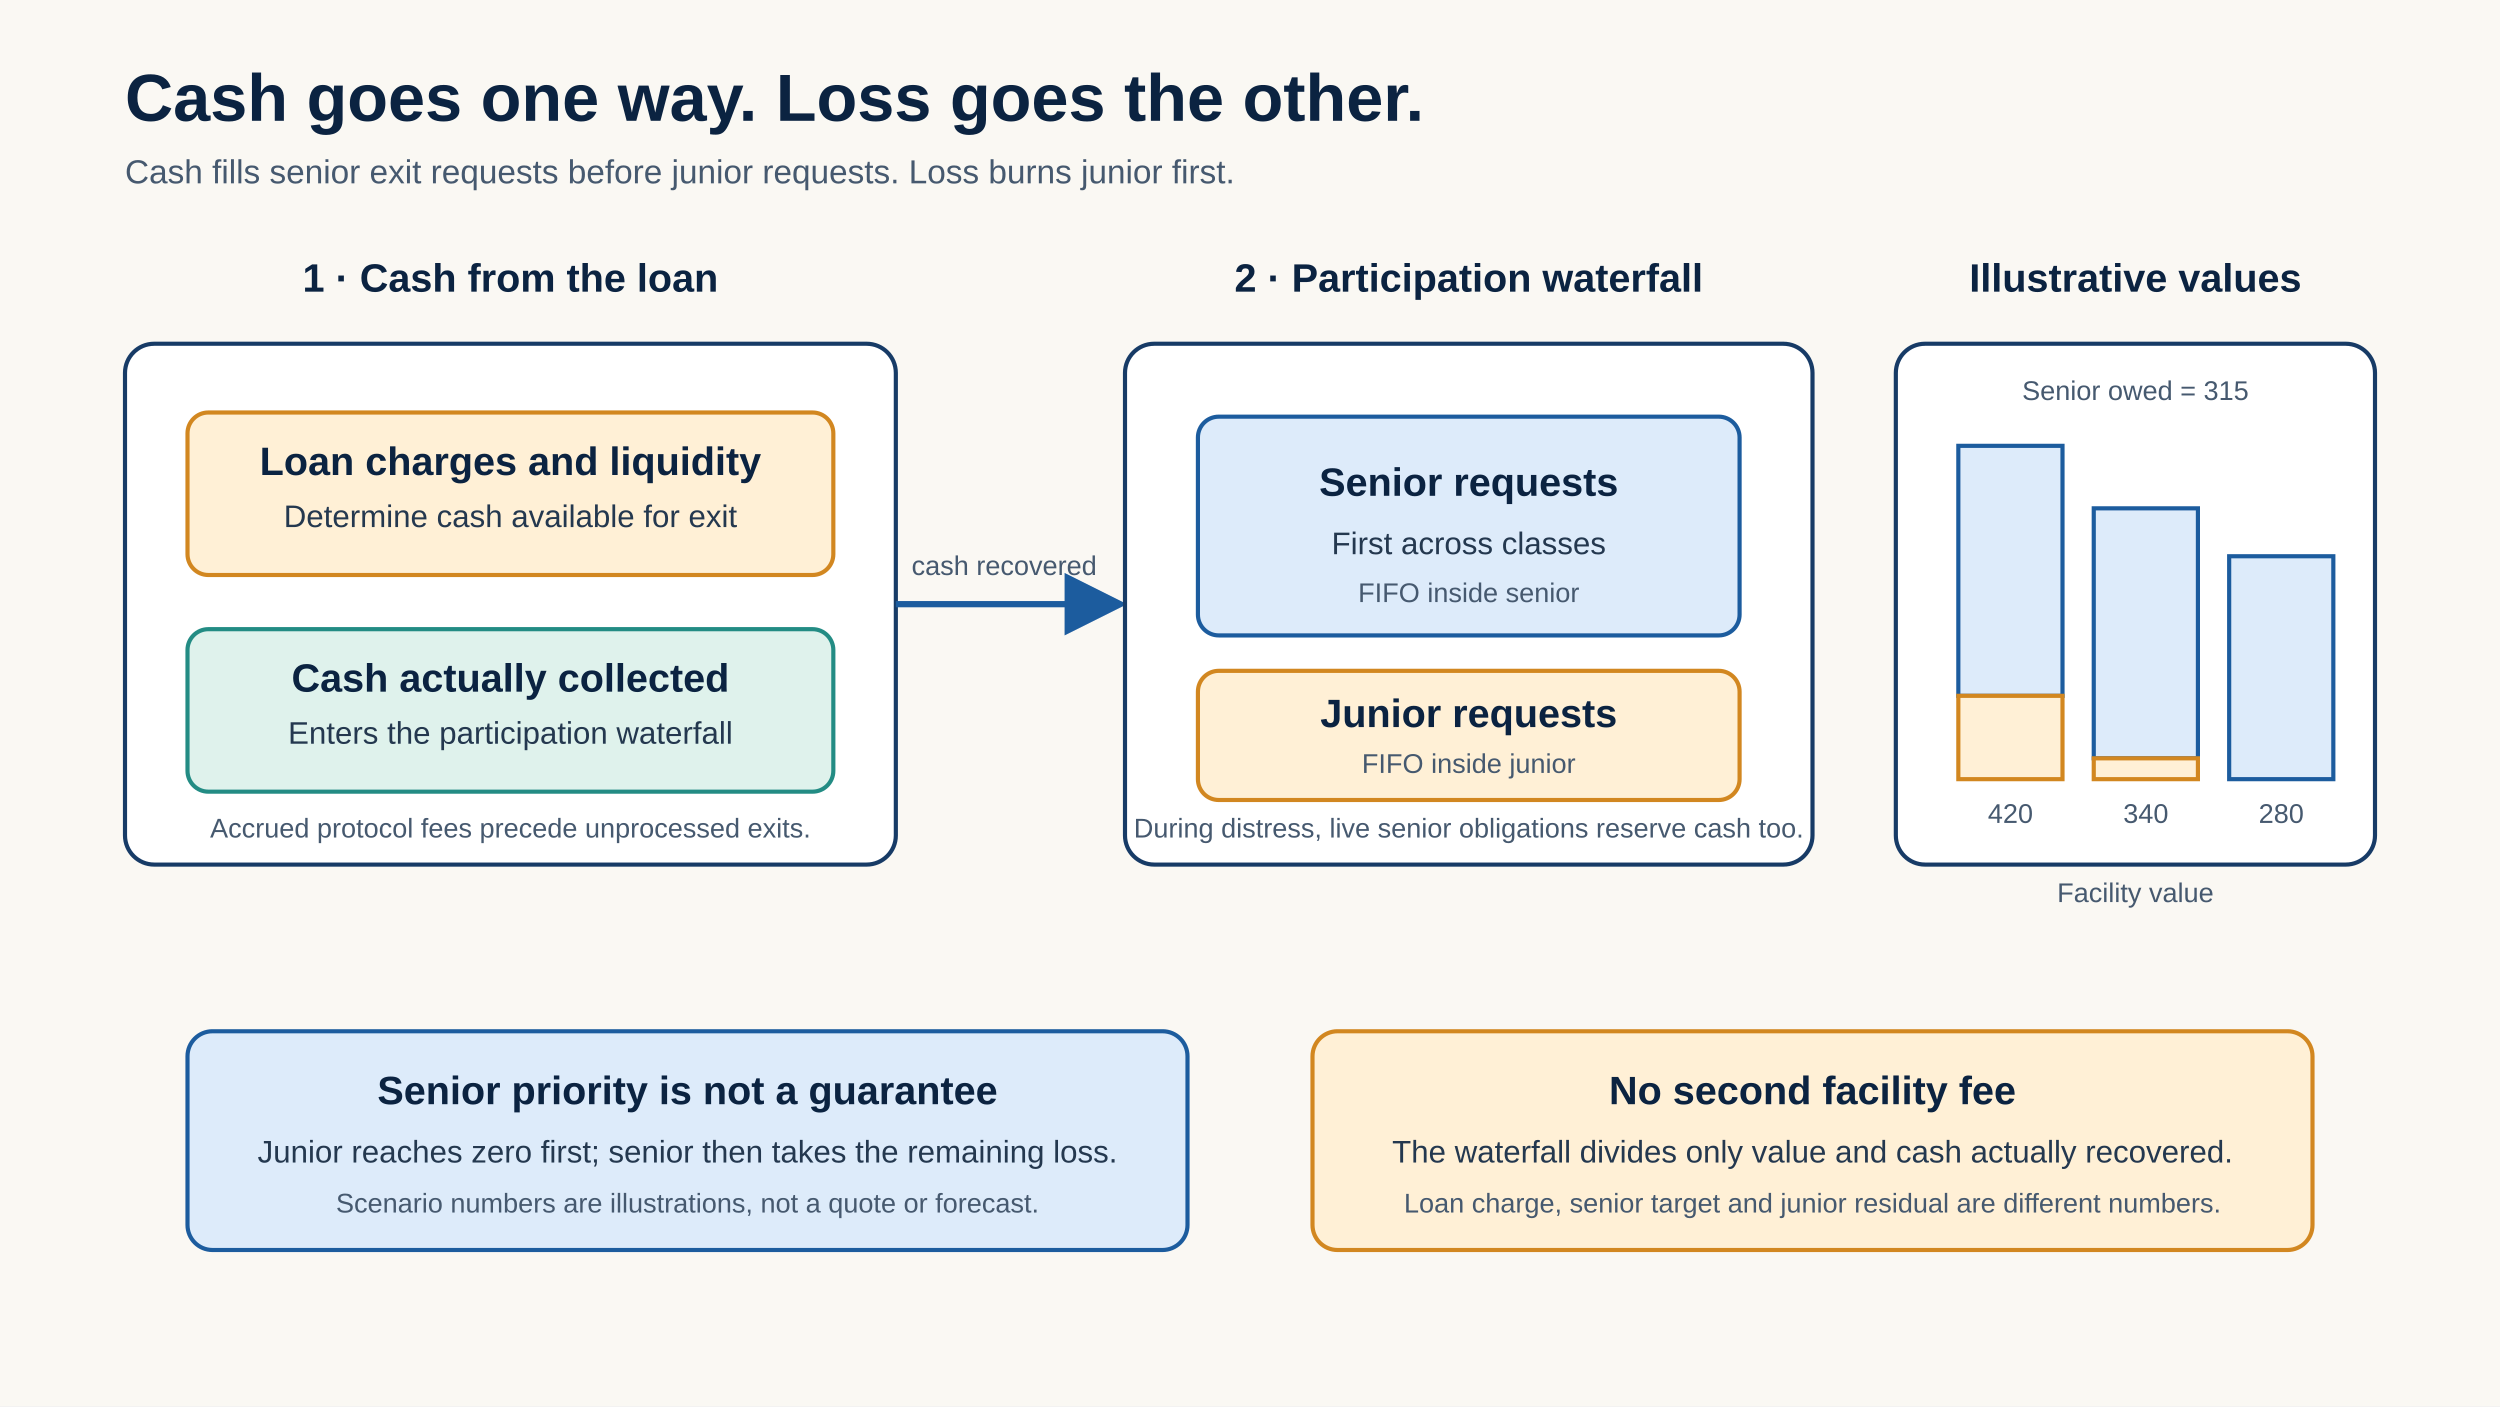
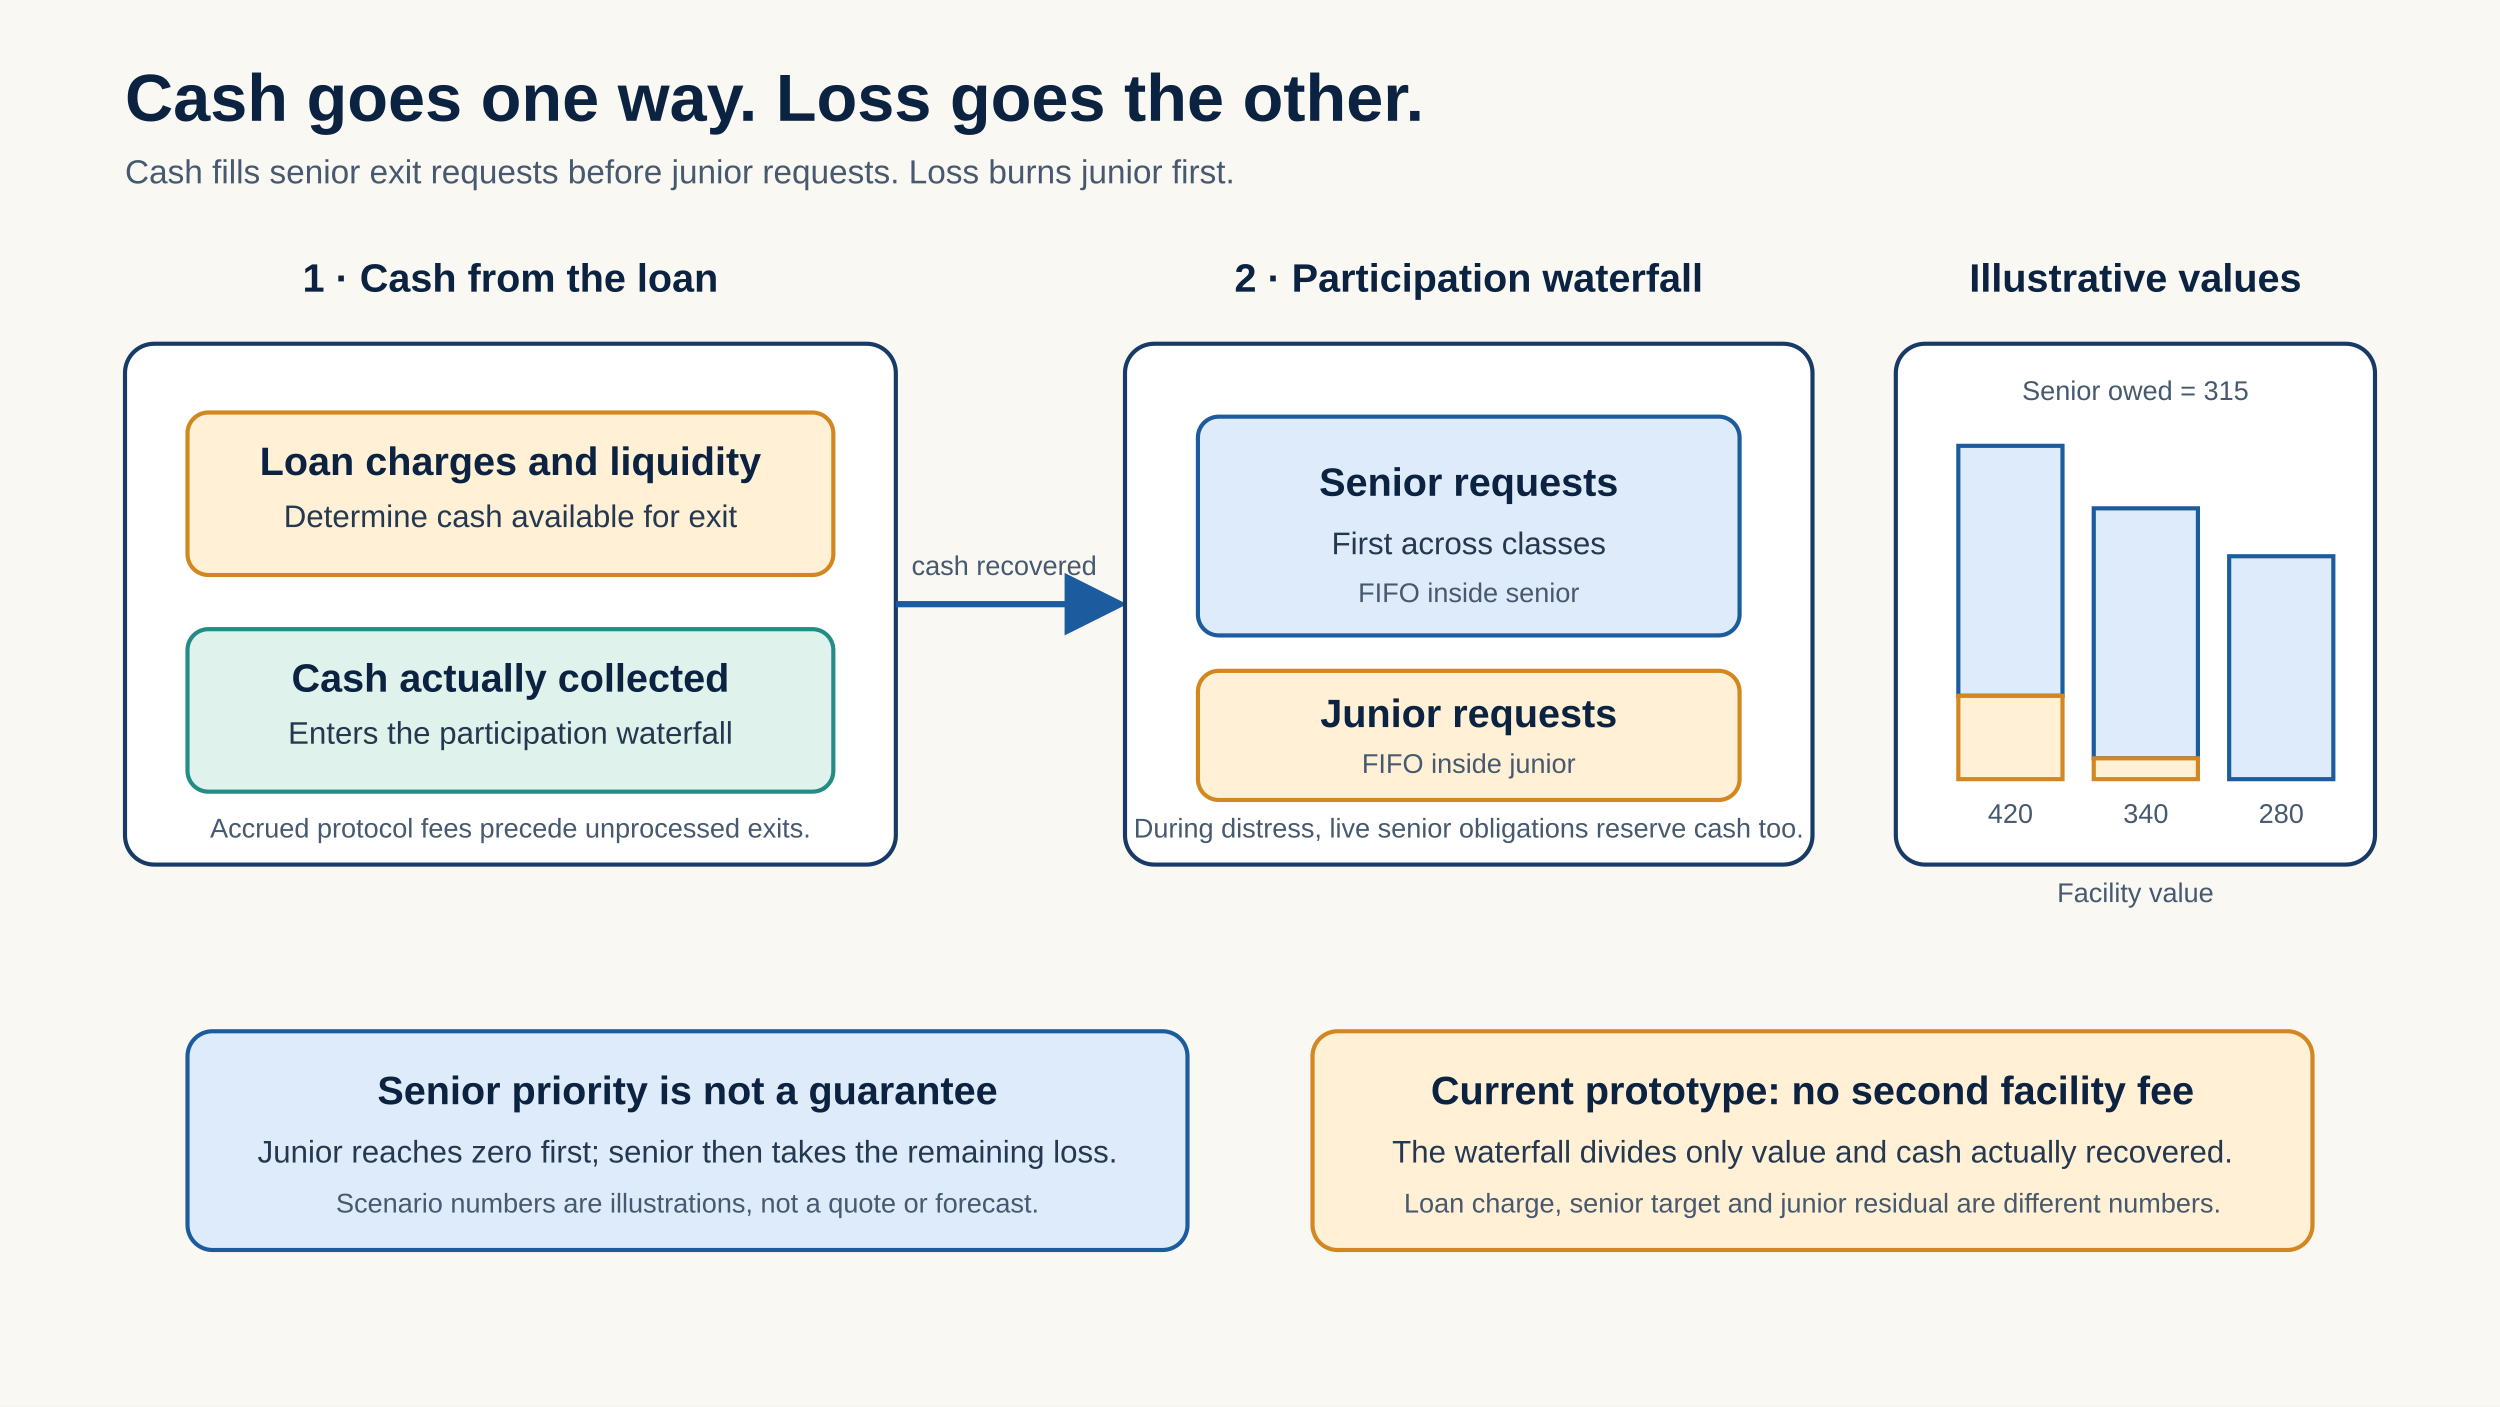
<svg xmlns="http://www.w3.org/2000/svg" viewBox="0 0 1200 675" role="img" aria-labelledby="title desc">
  <defs>
    <marker id="arrow" markerWidth="10" markerHeight="10" refX="8" refY="5" orient="auto">
      <path d="M0 0L10 5L0 10Z" fill="#1c5c9e" />
    </marker>
    <style>
      .title{font:700 32px Arial,sans-serif;fill:#0b2341}.sub{font:400 16px Arial,sans-serif;fill:#46596f}
      .h{font:700 19px Arial,sans-serif;fill:#0b2341}.t{font:400 15px Arial,sans-serif;fill:#24384f}.tiny{font:400 13px Arial,sans-serif;fill:#46596f}
      .box{fill:#fff;stroke:#173b66;stroke-width:2}.blue{fill:#ddebfa;stroke:#1c5c9e;stroke-width:2}.amber{fill:#fff0d6;stroke:#d28720;stroke-width:2}
      .green{fill:#dff2ec;stroke:#238c84;stroke-width:2}.line{stroke:#1c5c9e;stroke-width:3;fill:none;marker-end:url(#arrow)}
    </style>
  </defs>
  <rect width="1200" height="675" fill="#faf8f3" />
  <text class="title" x="60" y="58">Cash goes one way. Loss goes the other.</text>
  <text class="sub" x="60" y="88">Cash fills senior exit requests before junior requests. Loss burns junior first.</text>
  <text class="h" x="245" y="140" text-anchor="middle">1 · Cash from the loan</text>
  <rect class="box" x="60" y="165" width="370" height="250" rx="14" />
  <rect class="amber" x="90" y="198" width="310" height="78" rx="10" />
  <text class="h" x="245" y="228" text-anchor="middle">Loan charges and liquidity</text>
  <text class="t" x="245" y="253" text-anchor="middle">Determine cash available for exit</text>
  <rect class="green" x="90" y="302" width="310" height="78" rx="10" />
  <text class="h" x="245" y="332" text-anchor="middle">Cash actually collected</text>
  <text class="t" x="245" y="357" text-anchor="middle">Enters the participation waterfall</text>
  <text class="tiny" x="245" y="402" text-anchor="middle">Accrued protocol fees precede unprocessed exits.</text>
  <path class="line" d="M430 290H535" />
  <text class="tiny" x="482" y="276" text-anchor="middle">cash recovered</text>
  <text class="h" x="705" y="140" text-anchor="middle">2 · Participation waterfall</text>
  <rect class="box" x="540" y="165" width="330" height="250" rx="14" />
  <rect class="blue" x="575" y="200" width="260" height="105" rx="10" />
  <text class="h" x="705" y="238" text-anchor="middle">Senior requests</text>
  <text class="t" x="705" y="266" text-anchor="middle">First across classes</text>
  <text class="tiny" x="705" y="289" text-anchor="middle">FIFO inside senior</text>
  <rect class="amber" x="575" y="322" width="260" height="62" rx="10" />
  <text class="h" x="705" y="349" text-anchor="middle">Junior requests</text>
  <text class="tiny" x="705" y="371" text-anchor="middle">FIFO inside junior</text>
  <text class="tiny" x="705" y="402" text-anchor="middle">During distress, live senior obligations reserve cash too.</text>
  <text class="h" x="1025" y="140" text-anchor="middle">Illustrative values</text>
  <rect class="box" x="910" y="165" width="230" height="250" rx="14" />
  <text class="tiny" x="1025" y="192" text-anchor="middle">Senior owed = 315</text>
  <rect class="blue" x="940" y="214" width="50" height="120" />
  <rect class="amber" x="940" y="334" width="50" height="40" />
  <text class="tiny" x="965" y="395" text-anchor="middle">420</text>
  <rect class="blue" x="1005" y="244" width="50" height="120" />
  <rect class="amber" x="1005" y="364" width="50" height="10" />
  <text class="tiny" x="1030" y="395" text-anchor="middle">340</text>
  <rect class="blue" x="1070" y="267" width="50" height="107" />
  <text class="tiny" x="1095" y="395" text-anchor="middle">280</text>
  <text class="tiny" x="1025" y="433" text-anchor="middle">Facility value</text>
  <rect class="blue" x="90" y="495" width="480" height="105" rx="12" />
  <text class="h" x="330" y="530" text-anchor="middle">Senior priority is not a guarantee</text>
  <text class="t" x="330" y="558" text-anchor="middle">Junior reaches zero first; senior then takes the remaining loss.</text>
  <text class="tiny" x="330" y="582" text-anchor="middle">Scenario numbers are illustrations, not a quote or forecast.</text>
  <rect class="amber" x="630" y="495" width="480" height="105" rx="12" />
-   <text class="h" x="870" y="530" text-anchor="middle">No second facility fee</text>
+   <text class="h" x="870" y="530" text-anchor="middle">Current prototype: no second facility fee</text>
  <text class="t" x="870" y="558" text-anchor="middle">The waterfall divides only value and cash actually recovered.</text>
  <text class="tiny" x="870" y="582" text-anchor="middle">Loan charge, senior target and junior residual are different numbers.</text>
</svg>
